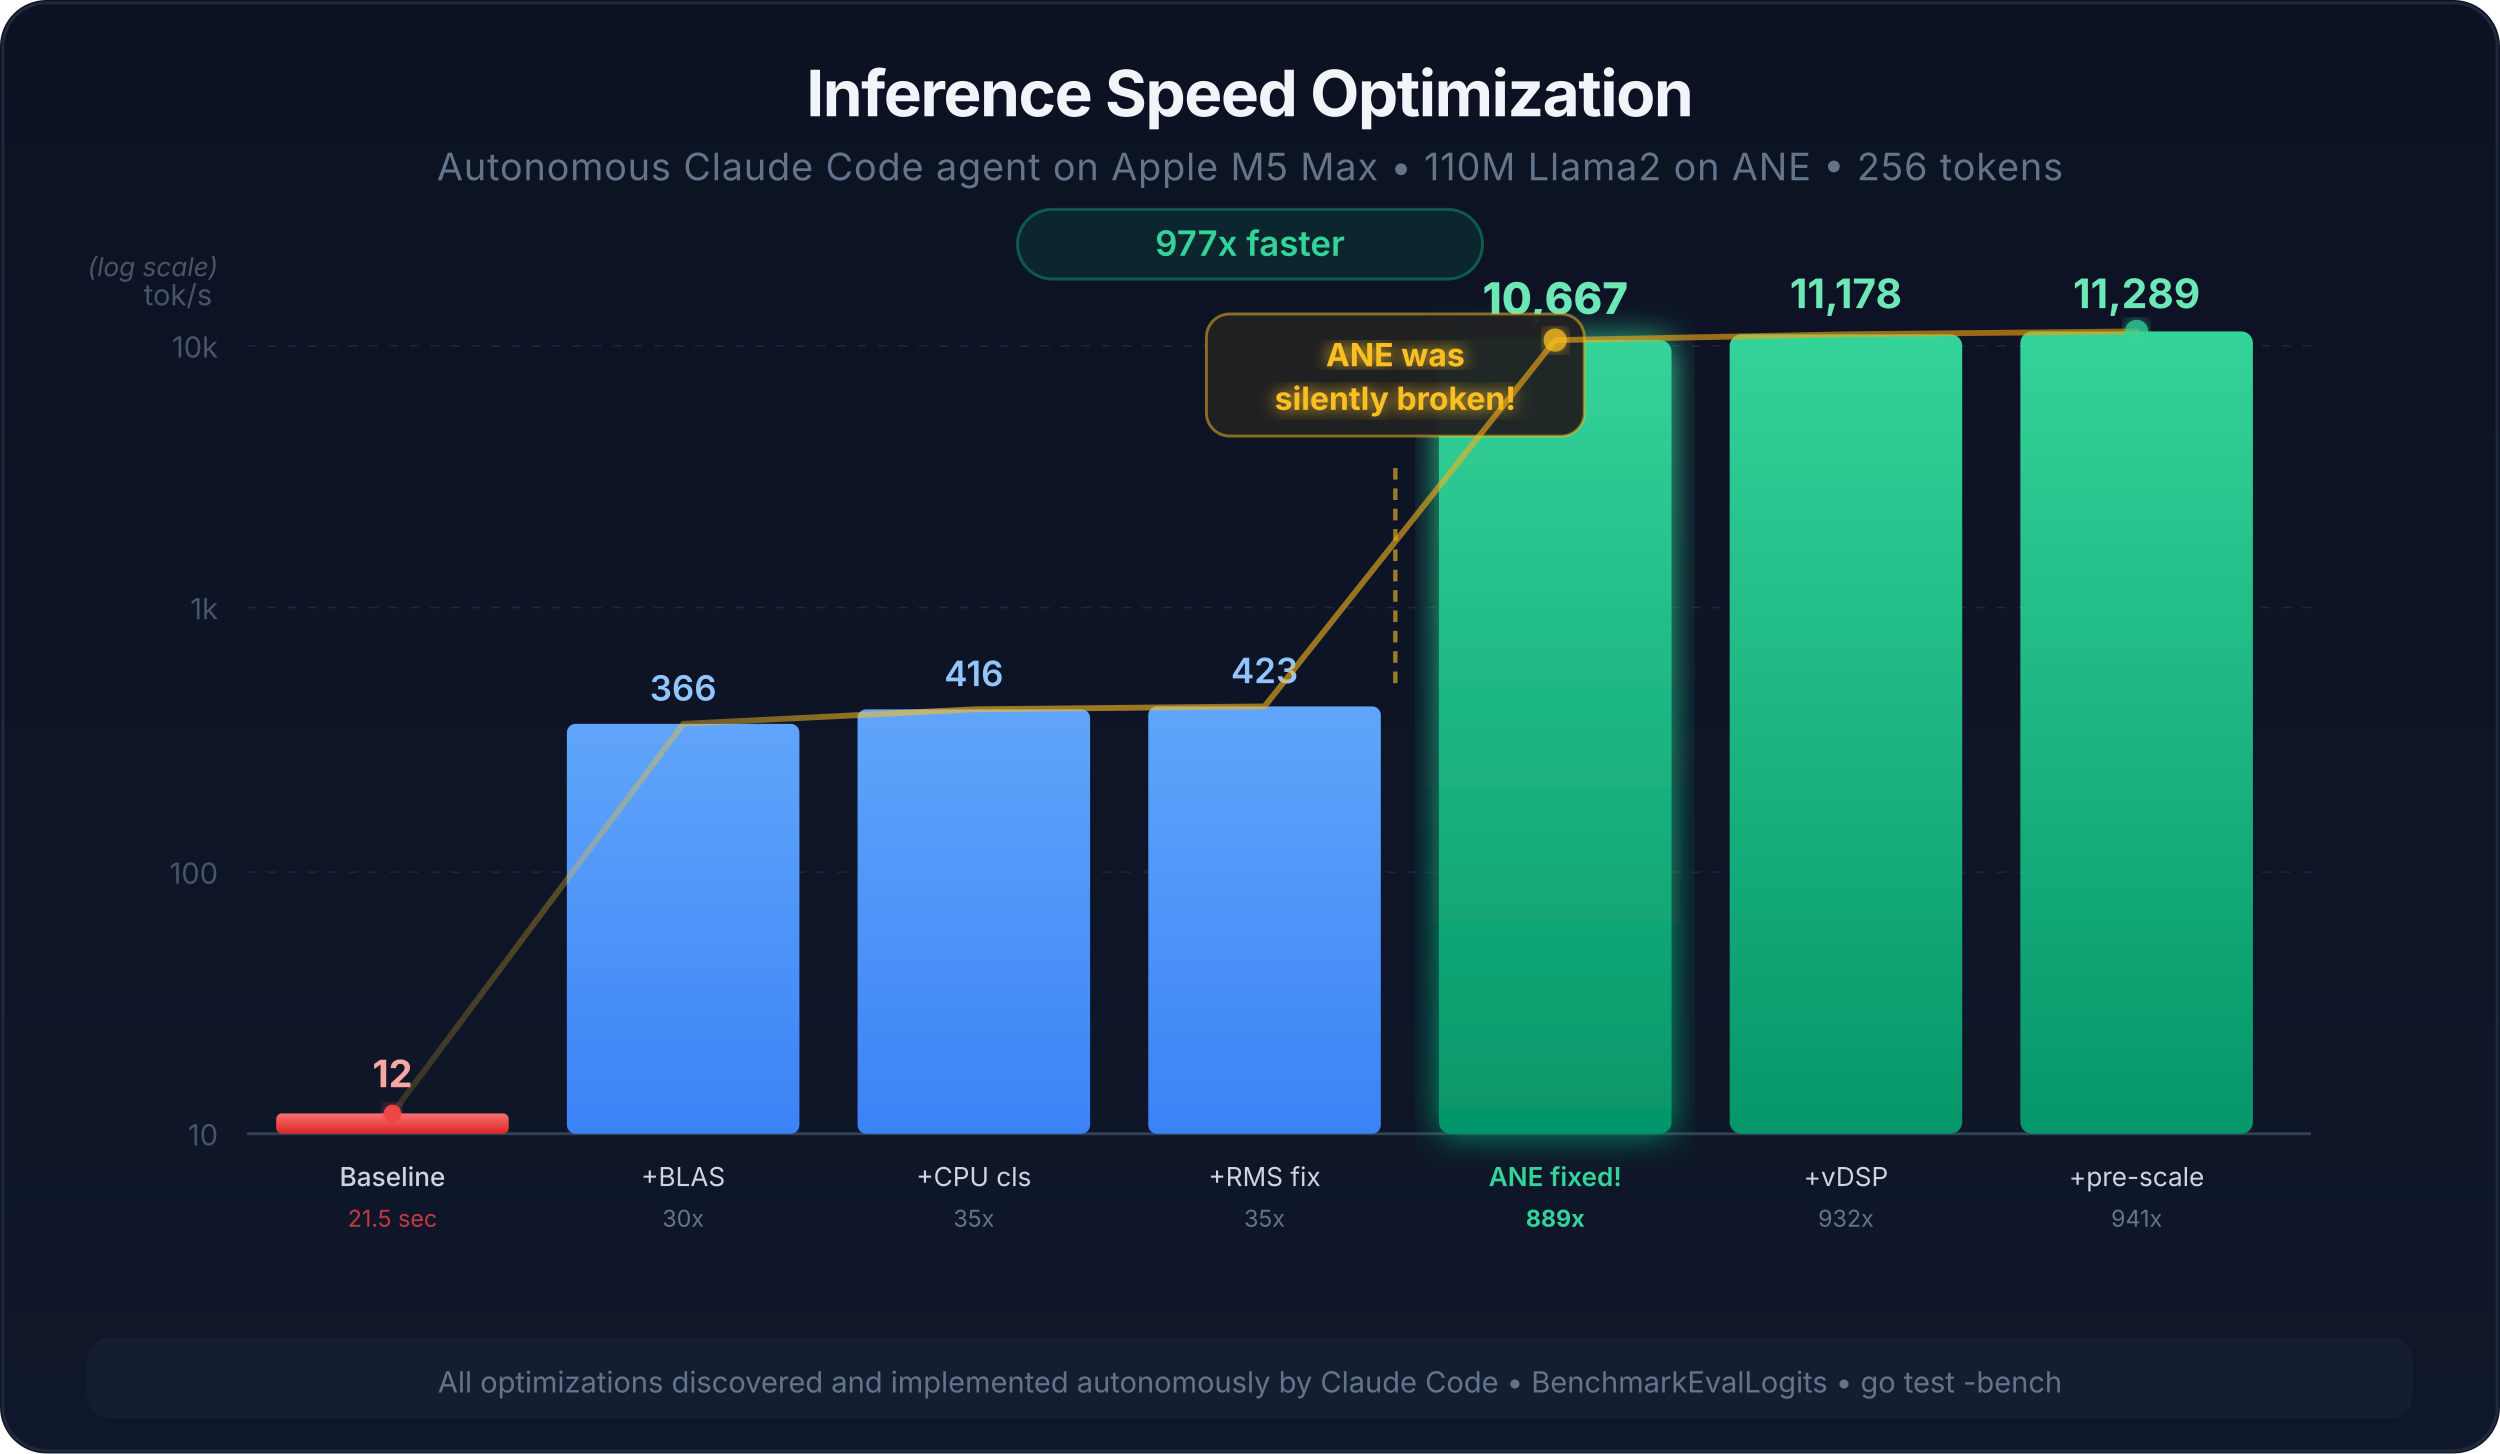
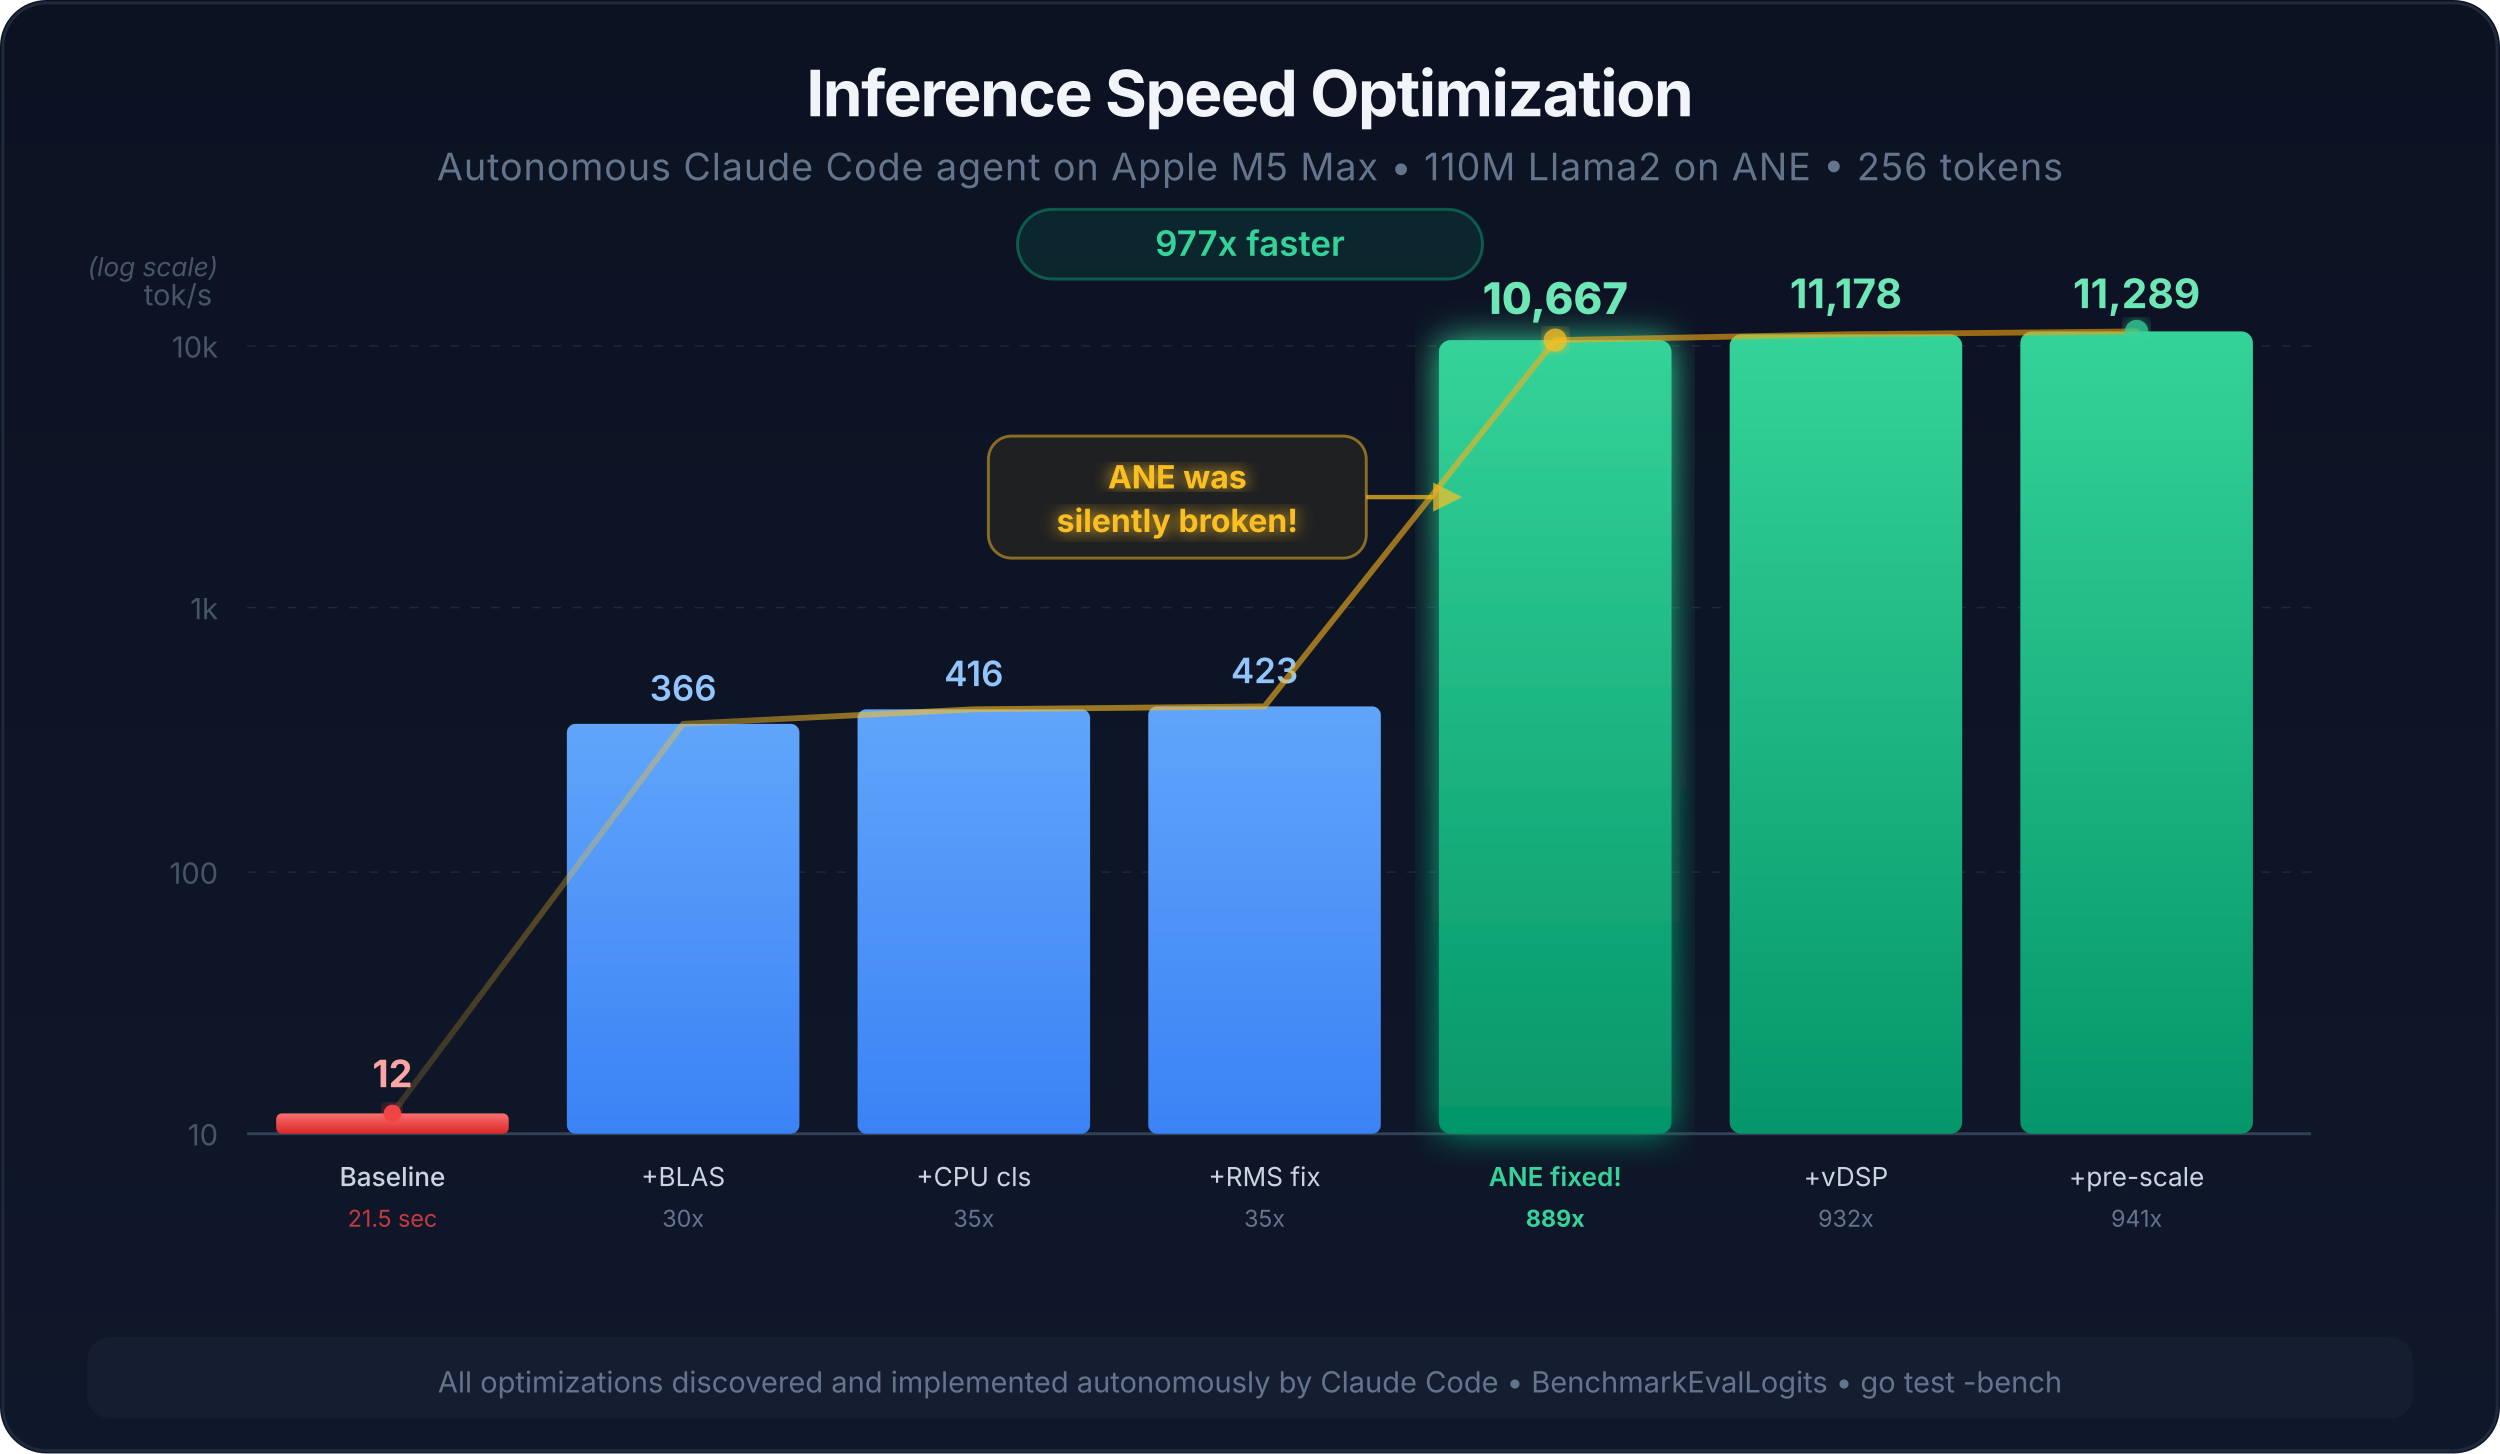
<svg xmlns="http://www.w3.org/2000/svg" viewBox="0 0 860 500" font-family="'SF Pro Display', system-ui, -apple-system, sans-serif">
  <defs>
    <linearGradient id="bg" x1="0" y1="0" x2="0" y2="1">
      <stop offset="0%" stop-color="#0c1222" />
      <stop offset="100%" stop-color="#0f172a" />
    </linearGradient>
    <linearGradient id="barSmall" x1="0" y1="0" x2="0" y2="1">
      <stop offset="0%" stop-color="#60a5fa" />
      <stop offset="100%" stop-color="#3b82f6" />
    </linearGradient>
    <linearGradient id="barBig" x1="0" y1="0" x2="0" y2="1">
      <stop offset="0%" stop-color="#34d399" />
      <stop offset="100%" stop-color="#059669" />
    </linearGradient>
    <linearGradient id="barRed" x1="0" y1="0" x2="0" y2="1">
      <stop offset="0%" stop-color="#f87171" />
      <stop offset="100%" stop-color="#dc2626" />
    </linearGradient>
    <linearGradient id="glowLine" x1="0" y1="0" x2="1" y2="0">
      <stop offset="0%" stop-color="#fbbf24" stop-opacity="0.3" />
      <stop offset="30%" stop-color="#fbbf24" stop-opacity="1" />
      <stop offset="100%" stop-color="#f59e0b" stop-opacity="1" />
    </linearGradient>
    <filter id="glow">
      <feGaussianBlur stdDeviation="3" result="blur" />
      <feMerge>
        <feMergeNode in="blur" />
        <feMergeNode in="SourceGraphic" />
      </feMerge>
    </filter>
    <filter id="softGlow">
      <feGaussianBlur stdDeviation="6" result="blur" />
      <feMerge>
        <feMergeNode in="blur" />
        <feMergeNode in="SourceGraphic" />
      </feMerge>
    </filter>
  </defs>
  <rect width="860" height="500" rx="16" fill="url(#bg)" />
  <rect x="1" y="1" width="858" height="498" rx="15" fill="none" stroke="#1e293b" stroke-width="1" />
  <text x="430" y="40" text-anchor="middle" fill="#f1f5f9" font-size="22" font-weight="700" letter-spacing="-0.5">Inference Speed Optimization</text>
  <text x="430" y="62" text-anchor="middle" fill="#64748b" font-size="13" letter-spacing="0.3">Autonomous Claude Code agent on Apple M5 Max  •  110M Llama2 on ANE  •  256 tokens</text>
  <rect x="350" y="72" width="160" height="24" rx="12" fill="#059669" opacity="0.15" />
  <rect x="350" y="72" width="160" height="24" rx="12" fill="none" stroke="#10b981" stroke-width="1" opacity="0.4" />
  <text x="430" y="88" text-anchor="middle" fill="#34d399" font-size="12" font-weight="600">977x faster</text>
  <g transform="translate(85, 110)">
    <text x="-12" y="-5" text-anchor="end" fill="#475569" font-size="10">tok/s</text>
    <text x="-10" y="-15" text-anchor="end" fill="#475569" font-size="9" font-style="italic">(log scale)</text>
    <line x1="0" y1="9" x2="710" y2="9" stroke="#1e293b" stroke-width="0.5" stroke-dasharray="3,4" />
    <text x="-10" y="13" text-anchor="end" fill="#475569" font-size="10">10k</text>
    <line x1="0" y1="99" x2="710" y2="99" stroke="#1e293b" stroke-width="0.5" stroke-dasharray="3,4" />
    <text x="-10" y="103" text-anchor="end" fill="#475569" font-size="10">1k</text>
    <line x1="0" y1="190" x2="710" y2="190" stroke="#1e293b" stroke-width="0.5" stroke-dasharray="3,4" />
    <text x="-10" y="194" text-anchor="end" fill="#475569" font-size="10">100</text>
    <line x1="0" y1="280" x2="710" y2="280" stroke="#334155" stroke-width="1" />
    <text x="-10" y="284" text-anchor="end" fill="#475569" font-size="10">10</text>
    <rect x="10" y="273" width="80" height="7" rx="2" fill="url(#barRed)" />
    <text x="50" y="264" text-anchor="middle" fill="#fca5a5" font-size="13" font-weight="700">12</text>
    <text x="50" y="298" text-anchor="middle" fill="#cbd5e1" font-size="9" font-weight="500">Baseline</text>
    <text x="50" y="312" text-anchor="middle" fill="#ef4444" font-size="8" opacity="0.8">21.5 sec</text>
    <rect x="110" y="139" width="80" height="141" rx="3" fill="url(#barSmall)" />
    <text x="150" y="131" text-anchor="middle" fill="#93c5fd" font-size="12" font-weight="600">366</text>
    <text x="150" y="298" text-anchor="middle" fill="#cbd5e1" font-size="9">+BLAS</text>
    <text x="150" y="312" text-anchor="middle" fill="#64748b" font-size="8">30x</text>
    <rect x="210" y="134" width="80" height="146" rx="3" fill="url(#barSmall)" />
    <text x="250" y="126" text-anchor="middle" fill="#93c5fd" font-size="12" font-weight="600">416</text>
    <text x="250" y="298" text-anchor="middle" fill="#cbd5e1" font-size="9">+CPU cls</text>
    <text x="250" y="312" text-anchor="middle" fill="#64748b" font-size="8">35x</text>
    <rect x="310" y="133" width="80" height="147" rx="3" fill="url(#barSmall)" />
    <text x="350" y="125" text-anchor="middle" fill="#93c5fd" font-size="12" font-weight="600">423</text>
    <text x="350" y="298" text-anchor="middle" fill="#cbd5e1" font-size="9">+RMS fix</text>
    <text x="350" y="312" text-anchor="middle" fill="#64748b" font-size="8">35x</text>
    <rect x="410" y="7" width="80" height="273" rx="4" fill="url(#barBig)" filter="url(#softGlow)" />
    <text x="450" y="-2" text-anchor="middle" fill="#6ee7b7" font-size="15" font-weight="800">10,667</text>
    <text x="450" y="298" text-anchor="middle" fill="#34d399" font-size="9" font-weight="600">ANE fixed!</text>
    <text x="450" y="312" text-anchor="middle" fill="#34d399" font-size="8" font-weight="700">889x</text>
    <rect x="510" y="5" width="80" height="275" rx="4" fill="url(#barBig)" />
    <text x="550" y="-4" text-anchor="middle" fill="#6ee7b7" font-size="14" font-weight="700">11,178</text>
    <text x="550" y="298" text-anchor="middle" fill="#cbd5e1" font-size="9">+vDSP</text>
    <text x="550" y="312" text-anchor="middle" fill="#64748b" font-size="8">932x</text>
    <rect x="610" y="4" width="80" height="276" rx="4" fill="url(#barBig)" />
    <text x="650" y="-4" text-anchor="middle" fill="#6ee7b7" font-size="14" font-weight="700">11,289</text>
    <text x="650" y="298" text-anchor="middle" fill="#cbd5e1" font-size="9">+pre-scale</text>
    <text x="650" y="312" text-anchor="middle" fill="#64748b" font-size="8">941x</text>
-     <line x1="395" y1="125" x2="395" y2="50" stroke="#fbbf24" stroke-width="1.5" stroke-dasharray="4,3" opacity="0.6" />
-     <rect x="330" y="-2" width="130" height="42" rx="8" fill="#0c1222" opacity="0.95" />
-     <rect x="330" y="-2" width="130" height="42" rx="8" fill="#fbbf24" opacity="0.08" />
-     <rect x="330" y="-2" width="130" height="42" rx="8" fill="none" stroke="#fbbf24" stroke-width="1" opacity="0.5" />
-     <text x="395" y="16" text-anchor="middle" fill="#fbbf24" font-size="11" font-weight="700" filter="url(#glow)">ANE was</text>
-     <text x="395" y="31" text-anchor="middle" fill="#fbbf24" font-size="11" font-weight="700" filter="url(#glow)">silently broken!</text>
+     <rect x="255" y="40" width="130" height="42" rx="8" fill="#0c1222" opacity="0.95" />
+     <rect x="255" y="40" width="130" height="42" rx="8" fill="#fbbf24" opacity="0.08" />
+     <rect x="255" y="40" width="130" height="42" rx="8" fill="none" stroke="#fbbf24" stroke-width="1" opacity="0.5" />
+     <text x="320" y="58" text-anchor="middle" fill="#fbbf24" font-size="11" font-weight="700" filter="url(#glow)">ANE was</text>
+     <text x="320" y="73" text-anchor="middle" fill="#fbbf24" font-size="11" font-weight="700" filter="url(#glow)">silently broken!</text>
+     <line x1="385" y1="61" x2="408" y2="61" stroke="#fbbf24" stroke-width="1.5" opacity="0.7" />
+     <polygon points="408,56 418,61 408,66" fill="#fbbf24" opacity="0.7" />
    <polyline points="50,273 150,139 250,134 350,133 450,7 550,5 650,4" fill="none" stroke="url(#glowLine)" stroke-width="2" stroke-linecap="round" stroke-linejoin="round" opacity="0.6" />
    <circle cx="50" cy="273" r="3" fill="#ef4444" filter="url(#glow)" />
    <circle cx="450" cy="7" r="4" fill="#fbbf24" opacity="0.8" filter="url(#glow)" />
    <circle cx="650" cy="4" r="4" fill="#34d399" opacity="0.8" filter="url(#glow)" />
  </g>
  <rect x="30" y="460" width="800" height="28" rx="8" fill="#1e293b" opacity="0.4" />
  <text x="430" y="479" text-anchor="middle" fill="#64748b" font-size="10">All optimizations discovered and implemented autonomously by Claude Code  •  BenchmarkEvalLogits  •  go test -bench</text>
</svg>
